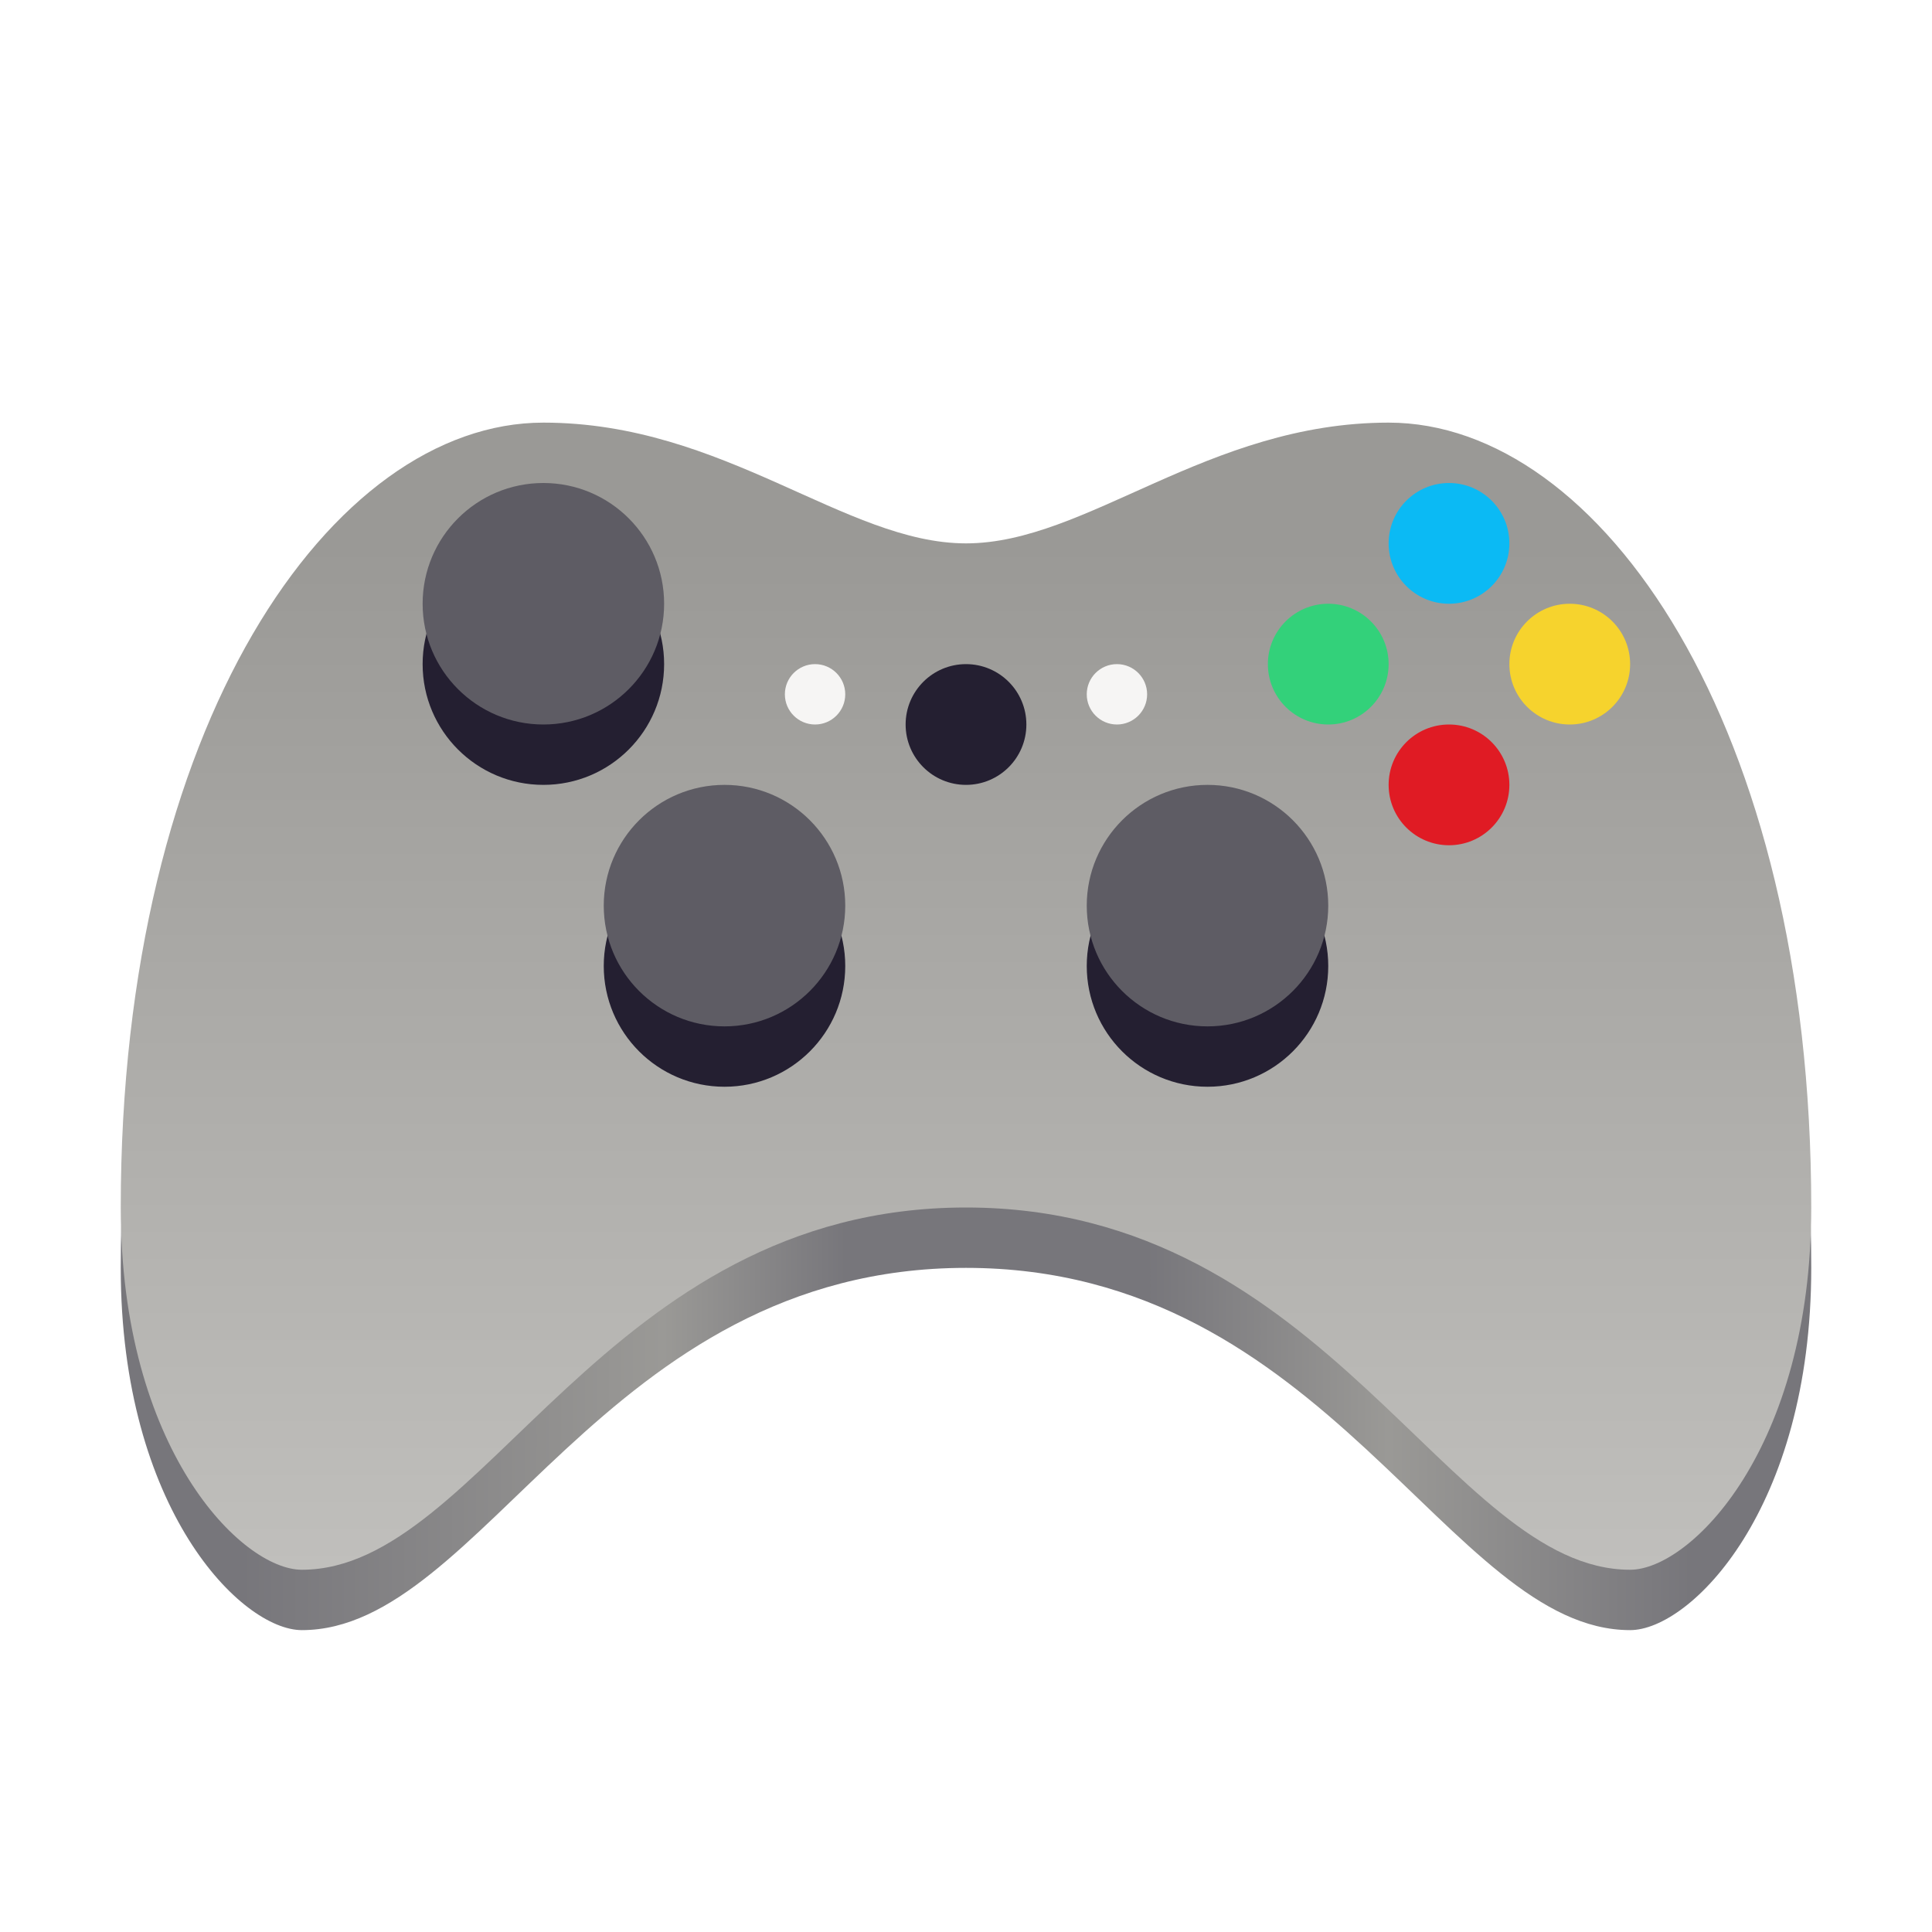
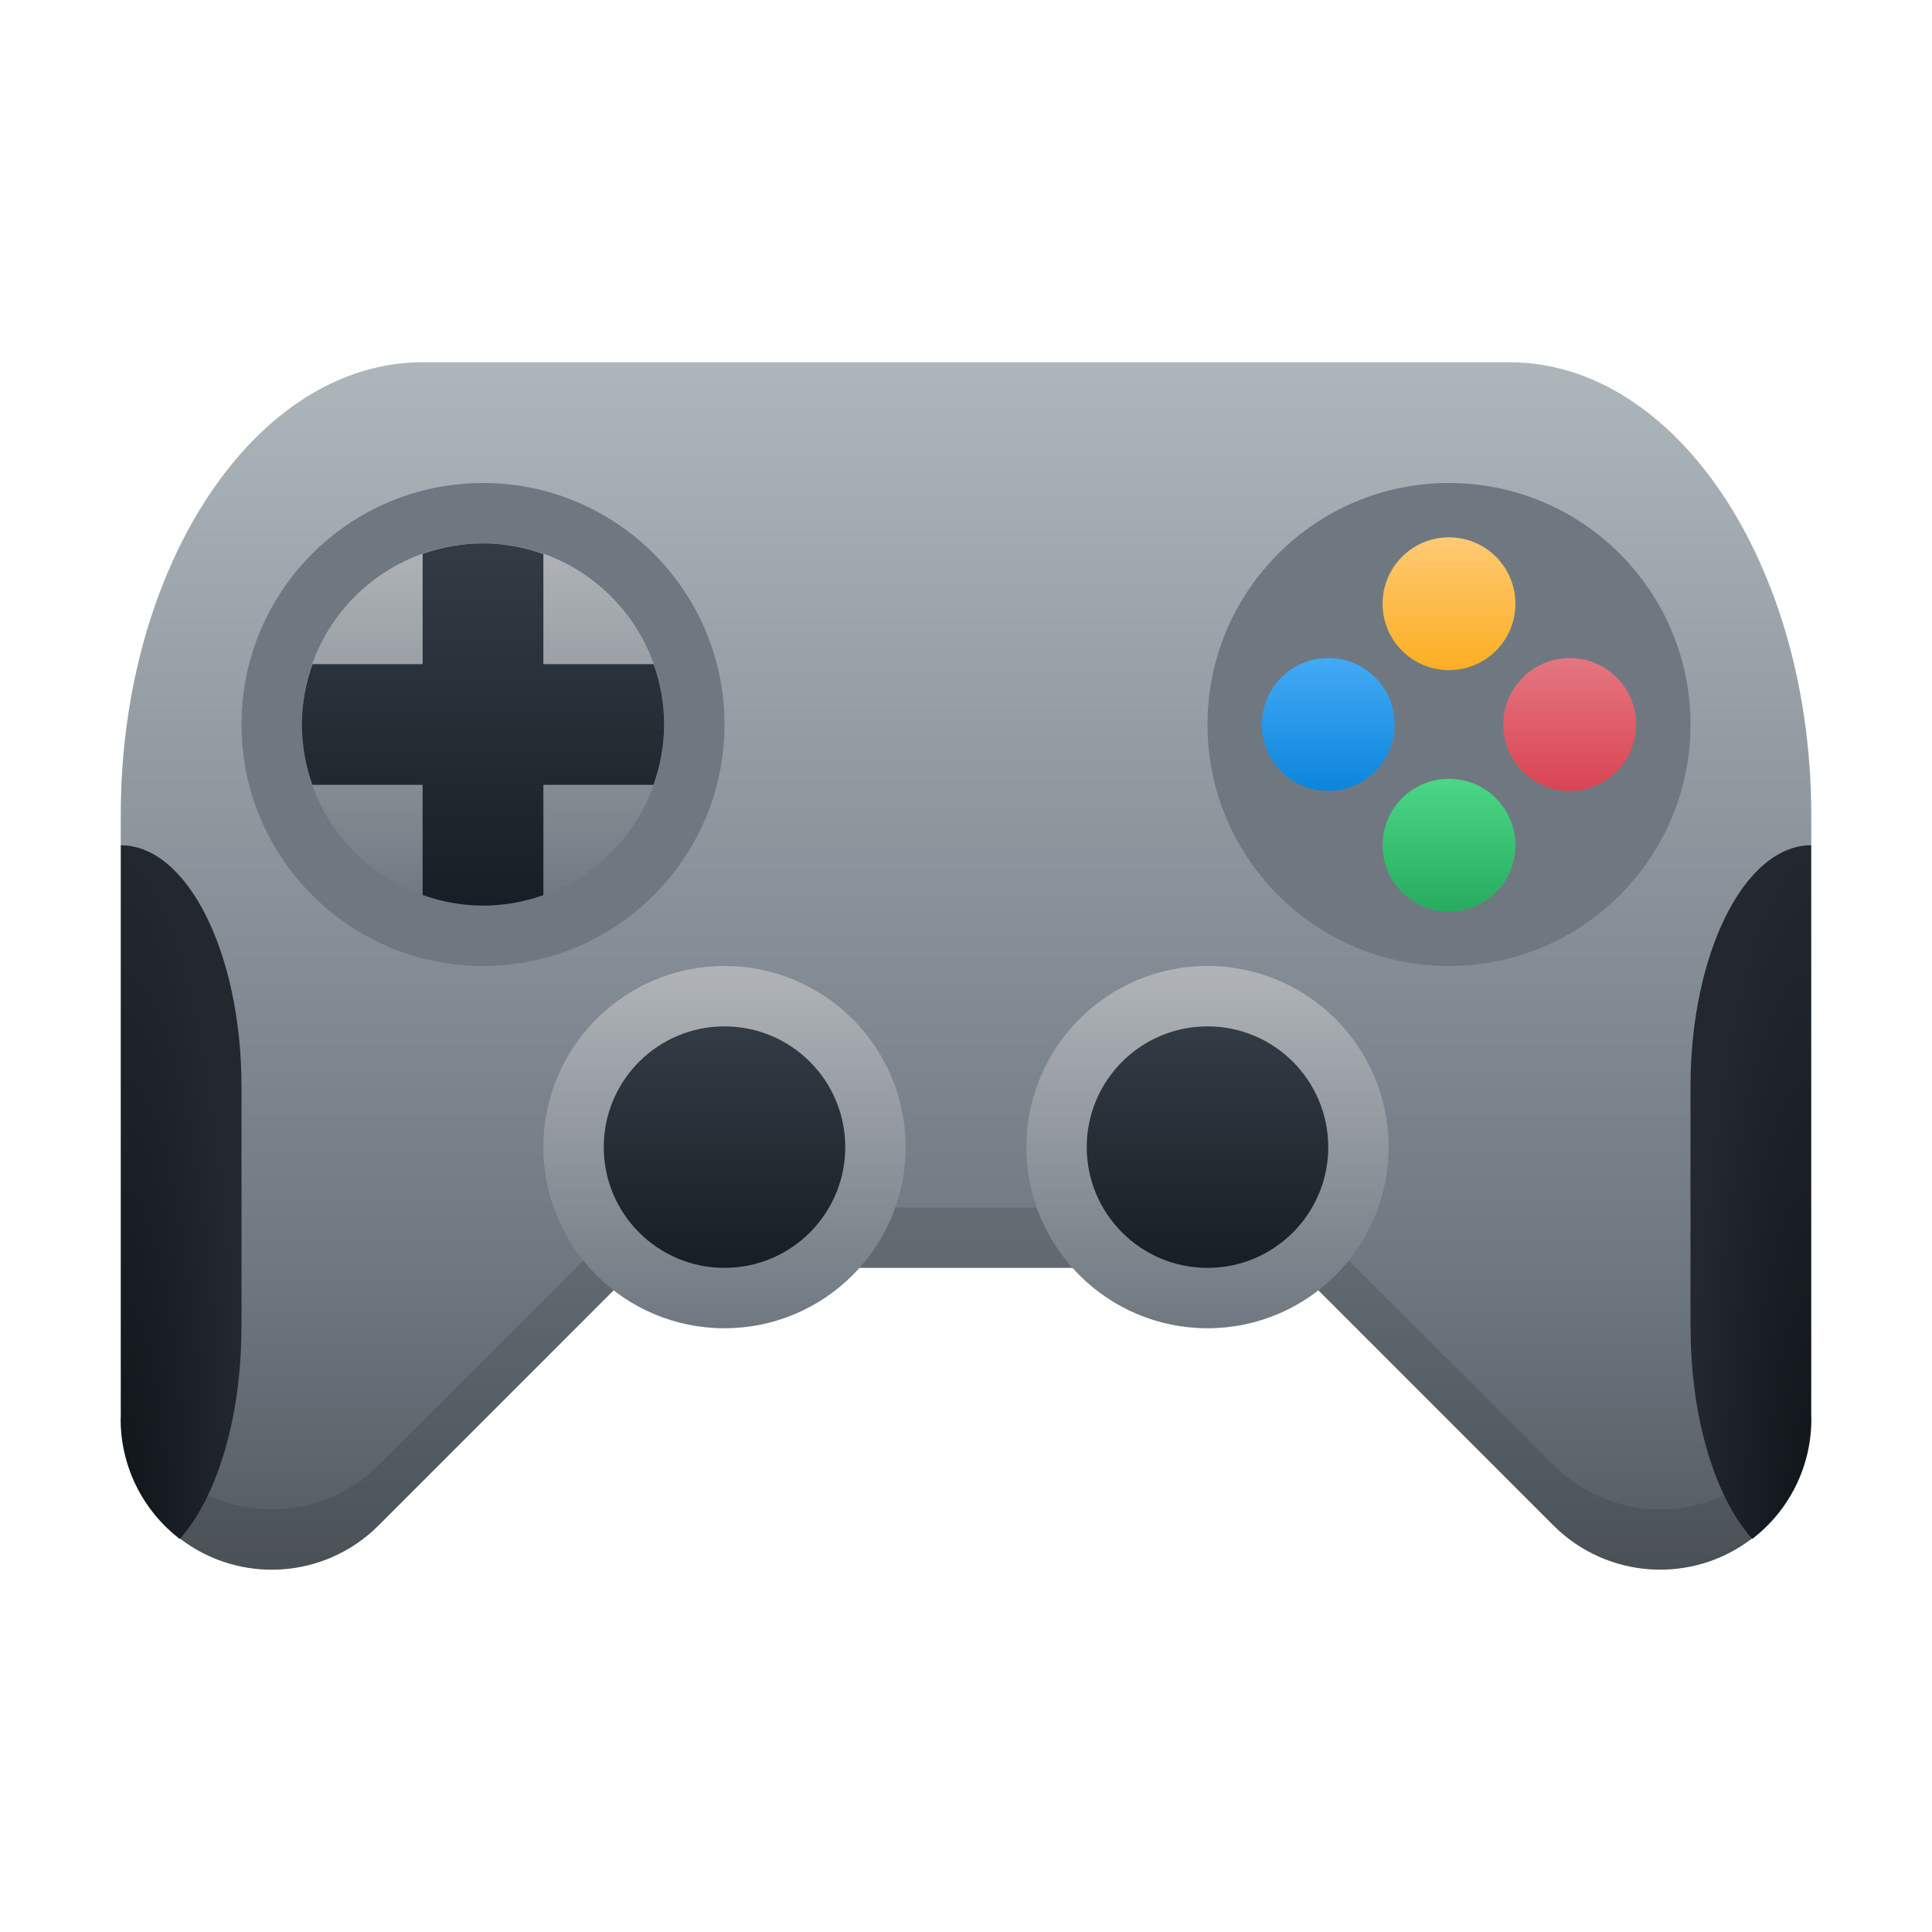
- <svg xmlns="http://www.w3.org/2000/svg" version="1.1" viewBox="0 0 32 32" width="32" height="32">
-   <defs>
-     <linearGradient id="c" x1="16" x2="16" y1="9" y2="26" gradientUnits="userSpaceOnUse">
-       <stop stop-color="#9a9996" offset="0" />
-       <stop stop-color="#c0bfbc" offset="1" />
-     </linearGradient>
-     <linearGradient id="d" x1="2" x2="30" y1="17.5" y2="17.5" gradientUnits="userSpaceOnUse">
-       <stop stop-color="#77767b" offset="0" />
-       <stop stop-color="#77767b" offset=".071" />
-       <stop stop-color="#9a9996" offset=".321" />
-       <stop stop-color="#77767b" offset=".429" />
-       <stop stop-color="#77767b" offset=".607" />
-       <stop stop-color="#9a9996" offset=".75" />
-       <stop stop-color="#77767b" offset=".929" />
-       <stop stop-color="#77767b" offset="1" />
-     </linearGradient>
-   </defs>
-   <path d="m9 8c-3.5 0-7 5-7 13 0 4 2 6 3 6 3 0 5-6 11-6s8 6 11 6c1 0 3-2 3-6 0-8-3.5-13-7-13-3 0-5 2-7 2s-4-2-7-2z" fill="url(#d)" />
-   <path d="m9 7c-3.5 0-7 5-7 13 0 4 2 6 3 6 3 0 5-6 11-6s8 6 11 6c1 0 3-2 3-6 0-8-3.5-13-7-13-3 0-5 2-7 2s-4-2-7-2z" fill="url(#c)" />
-   <path d="m18.5 11a0.5 0.5 0 0 0-0.5 0.5 0.5 0.5 0 0 0 0.5 0.5 0.5 0.5 0 0 0 0.5-0.5 0.5 0.5 0 0 0-0.5-0.5z" fill="#f6f5f4" />
-   <circle cx="13.5" cy="11.5" r=".5" fill="#f6f5f4" />
-   <circle cx="24" cy="13" r="1" fill="#e01b24" />
-   <path d="m26 10a1 1 0 0 0-1 1 1 1 0 0 0 1 1 1 1 0 0 0 1-1 1 1 0 0 0-1-1z" fill="#f6d32d" />
-   <path d="m22 10a1 1 0 0 0-1 1 1 1 0 0 0 1 1 1 1 0 0 0 1-1 1 1 0 0 0-1-1z" fill="#33d17a" />
-   <path d="m24 8a1 1 0 0 0-1 1 1 1 0 0 0 1 1 1 1 0 0 0 1-1 1 1 0 0 0-1-1z" fill="#0bbaf4" />
-   <path d="m20 14a2 2 0 0 0-2 2 2 2 0 0 0 2 2 2 2 0 0 0 2-2 2 2 0 0 0-2-2z" fill="#241f31" />
-   <path d="m20 13a2 2 0 0 0-2 2 2 2 0 0 0 2 2 2 2 0 0 0 2-2 2 2 0 0 0-2-2z" fill="#5e5c64" />
-   <circle cx="16" cy="12" r="1" fill="#241f31" />
-   <path d="m12 14a2 2 0 0 0-2 2 2 2 0 0 0 2 2 2 2 0 0 0 2-2 2 2 0 0 0-2-2z" fill="#241f31" />
-   <path d="m12 13a2 2 0 0 0-2 2 2 2 0 0 0 2 2 2 2 0 0 0 2-2 2 2 0 0 0-2-2z" fill="#5e5c64" />
-   <path d="m9 9a2 2 0 0 0-2 2 2 2 0 0 0 2 2 2 2 0 0 0 2-2 2 2 0 0 0-2-2z" fill="#241f31" />
-   <path d="m9 8a2 2 0 0 0-2 2 2 2 0 0 0 2 2 2 2 0 0 0 2-2 2 2 0 0 0-2-2z" fill="#5e5c64" />
+ <svg xmlns="http://www.w3.org/2000/svg" xmlns:xlink="http://www.w3.org/1999/xlink" height="32" width="32">
+   <linearGradient id="g" gradientTransform="rotate(-90 24 10)" gradientUnits="userSpaceOnUse" x1="22.9" x2="25.1" y1="10" y2="10">
+     <stop offset="0" stop-color="#fdae23" />
+     <stop offset="1" stop-color="#fdca73" />
+   </linearGradient>
+   <linearGradient id="h" gradientTransform="rotate(-90 26 12)" gradientUnits="userSpaceOnUse" x1="24.9" x2="27.1" y1="12" y2="12">
+     <stop offset="0" stop-color="#da4453" />
+     <stop offset="1" stop-color="#e47681" />
+   </linearGradient>
+   <linearGradient id="i" gradientTransform="rotate(-90 24 14)" gradientUnits="userSpaceOnUse" x1="22.9" x2="25.1" y1="14" y2="14">
+     <stop offset="0" stop-color="#27ab5f" />
+     <stop offset="1" stop-color="#4bd786" />
+   </linearGradient>
+   <linearGradient id="j" gradientTransform="rotate(-90 22 12)" gradientUnits="userSpaceOnUse" x1="20.9" x2="23.1" y1="12" y2="12">
+     <stop offset="0" stop-color="#0c85dc" />
+     <stop offset="1" stop-color="#43aaf5" />
+   </linearGradient>
+   <linearGradient id="a">
+     <stop offset="0" stop-color="#0f1419" />
+     <stop offset="1" stop-color="#22282e" />
+   </linearGradient>
+   <radialGradient id="k" cx="2" cy="20.835" gradientTransform="matrix(1.998 0 .00002 11.988 -1.996 -223.769)" gradientUnits="userSpaceOnUse" r="1.001" xlink:href="#a" />
+   <radialGradient id="n" cx="3.001" cy="19.834" gradientTransform="matrix(-1.998 0 0 11.988 35.996 -211.768)" gradientUnits="userSpaceOnUse" r="1.001" xlink:href="#a" />
+   <linearGradient id="b">
+     <stop offset="0" stop-color="#6f7881" />
+     <stop offset="1" stop-color="#b0b4b8" />
+   </linearGradient>
+   <linearGradient id="c">
+     <stop offset="0" stop-color="#171e25" />
+     <stop offset="1" stop-color="#333c45" />
+   </linearGradient>
+   <linearGradient id="d" gradientUnits="userSpaceOnUse" x1="16" x2="16" y1="26" y2="6">
+     <stop offset="0" stop-color="#535a61" />
+     <stop offset=".25" stop-color="#6f7881" />
+     <stop offset="1" stop-color="#adb6bb" />
+   </linearGradient>
+   <linearGradient id="l" gradientUnits="userSpaceOnUse" x1="19" x2="19" xlink:href="#b" y1="22" y2="16" />
+   <linearGradient id="m" gradientUnits="userSpaceOnUse" x1="19" x2="19" xlink:href="#c" y1="21" y2="17" />
+   <linearGradient id="f" gradientUnits="userSpaceOnUse" x1="8" x2="8" xlink:href="#c" y1="15" y2="9" />
+   <linearGradient id="e" gradientUnits="userSpaceOnUse" x1="6" x2="6" xlink:href="#b" y1="15" y2="9" />
+   <path d="M7 6c-2.761 0-5 3.358-5 7.5v.5l1 1v10l-.021.482a2.5 2.5 0 0 0 3.289-.214L10.535 21h10.93l4.267 4.268a2.5 2.5 0 0 0 3.29.212L29 25V15l1-1v-.5C30 9.358 27.761 6 25 6z" fill="url(#d)" />
+   <path d="M28 12a4 4 0 0 1-4 4 4 4 0 0 1-4-4 4 4 0 0 1 4-4 4 4 0 0 1 4 4zm-16 0a4 4 0 0 1-4 4 4 4 0 0 1-4-4 4 4 0 0 1 4-4 4 4 0 0 1 4 4z" fill="#6f7881" />
+   <circle cx="8" cy="12" fill="url(#e)" r="3" />
+   <path d="M8 9a3 3 0 0 0-1 .174V11H5.176A3 3 0 0 0 5 12a3 3 0 0 0 .174 1H7v1.824A3 3 0 0 0 8 15a3 3 0 0 0 1-.174V13h1.824A3 3 0 0 0 11 12a3 3 0 0 0-.174-1H9V9.176A3 3 0 0 0 8 9z" fill="url(#f)" />
+   <path d="M24 8.9a1.1 1.1 0 0 1 1.1 1.1 1.1 1.1 0 0 1-1.1 1.1 1.1 1.1 0 0 1-1.1-1.1A1.1 1.1 0 0 1 24 8.9z" fill="url(#g)" />
+   <path d="M26 10.9a1.1 1.1 0 0 1 1.1 1.1 1.1 1.1 0 0 1-1.1 1.1 1.1 1.1 0 0 1-1.1-1.1 1.1 1.1 0 0 1 1.1-1.1z" fill="url(#h)" />
+   <path d="M24 12.9a1.1 1.1 0 0 1 1.1 1.1 1.1 1.1 0 0 1-1.1 1.1 1.1 1.1 0 0 1-1.1-1.1 1.1 1.1 0 0 1 1.1-1.1z" fill="url(#i)" />
+   <path d="M22 10.9a1.1 1.1 0 0 1 1.1 1.1 1.1 1.1 0 0 1-1.1 1.1 1.1 1.1 0 0 1-1.1-1.1 1.1 1.1 0 0 1 1.1-1.1z" fill="url(#j)" />
+   <path d="M10.535 20l-4.267 4.268A2.5 2.5 0 0 1 3 24.496V25l-.021.482a2.5 2.5 0 0 0 3.289-.214L10.535 21h10.93l4.267 4.268a2.5 2.5 0 0 0 3.29.212L29 25v-.502a2.5 2.5 0 0 1-3.268-.23L21.465 20z" fill="#292c2f" opacity=".2" />
+   <path d="M2 14a2 4 0 0 1 2 4v4l-.002.002a2 4 0 0 1 0 .004 2 4 0 0 1-1.02 3.484 2.5 2.5 0 0 1-.98-1.984A2.5 2.5 0 0 1 2 23.465V18z" fill="url(#k)" />
+   <path d="M23 19a3 3 0 0 1-3 3 3 3 0 0 1-3-3 3 3 0 0 1 3-3 3 3 0 0 1 3 3zm-8 0a3 3 0 0 1-3 3 3 3 0 0 1-3-3 3 3 0 0 1 3-3 3 3 0 0 1 3 3z" fill="url(#l)" />
+   <path d="M22 19a2 2 0 0 1-2 2 2 2 0 0 1-2-2 2 2 0 0 1 2-2 2 2 0 0 1 2 2zm-8 0a2 2 0 0 1-2 2 2 2 0 0 1-2-2 2 2 0 0 1 2-2 2 2 0 0 1 2 2z" fill="url(#m)" />
+   <path d="M30 14a2 4 0 0 0-2 4v4l.002.002a2 4 0 0 0 0 .004 2 4 0 0 0 1.02 3.484 2.5 2.5 0 0 0 .98-1.984 2.5 2.5 0 0 0-.002-.041V18z" fill="url(#n)" />
</svg>
